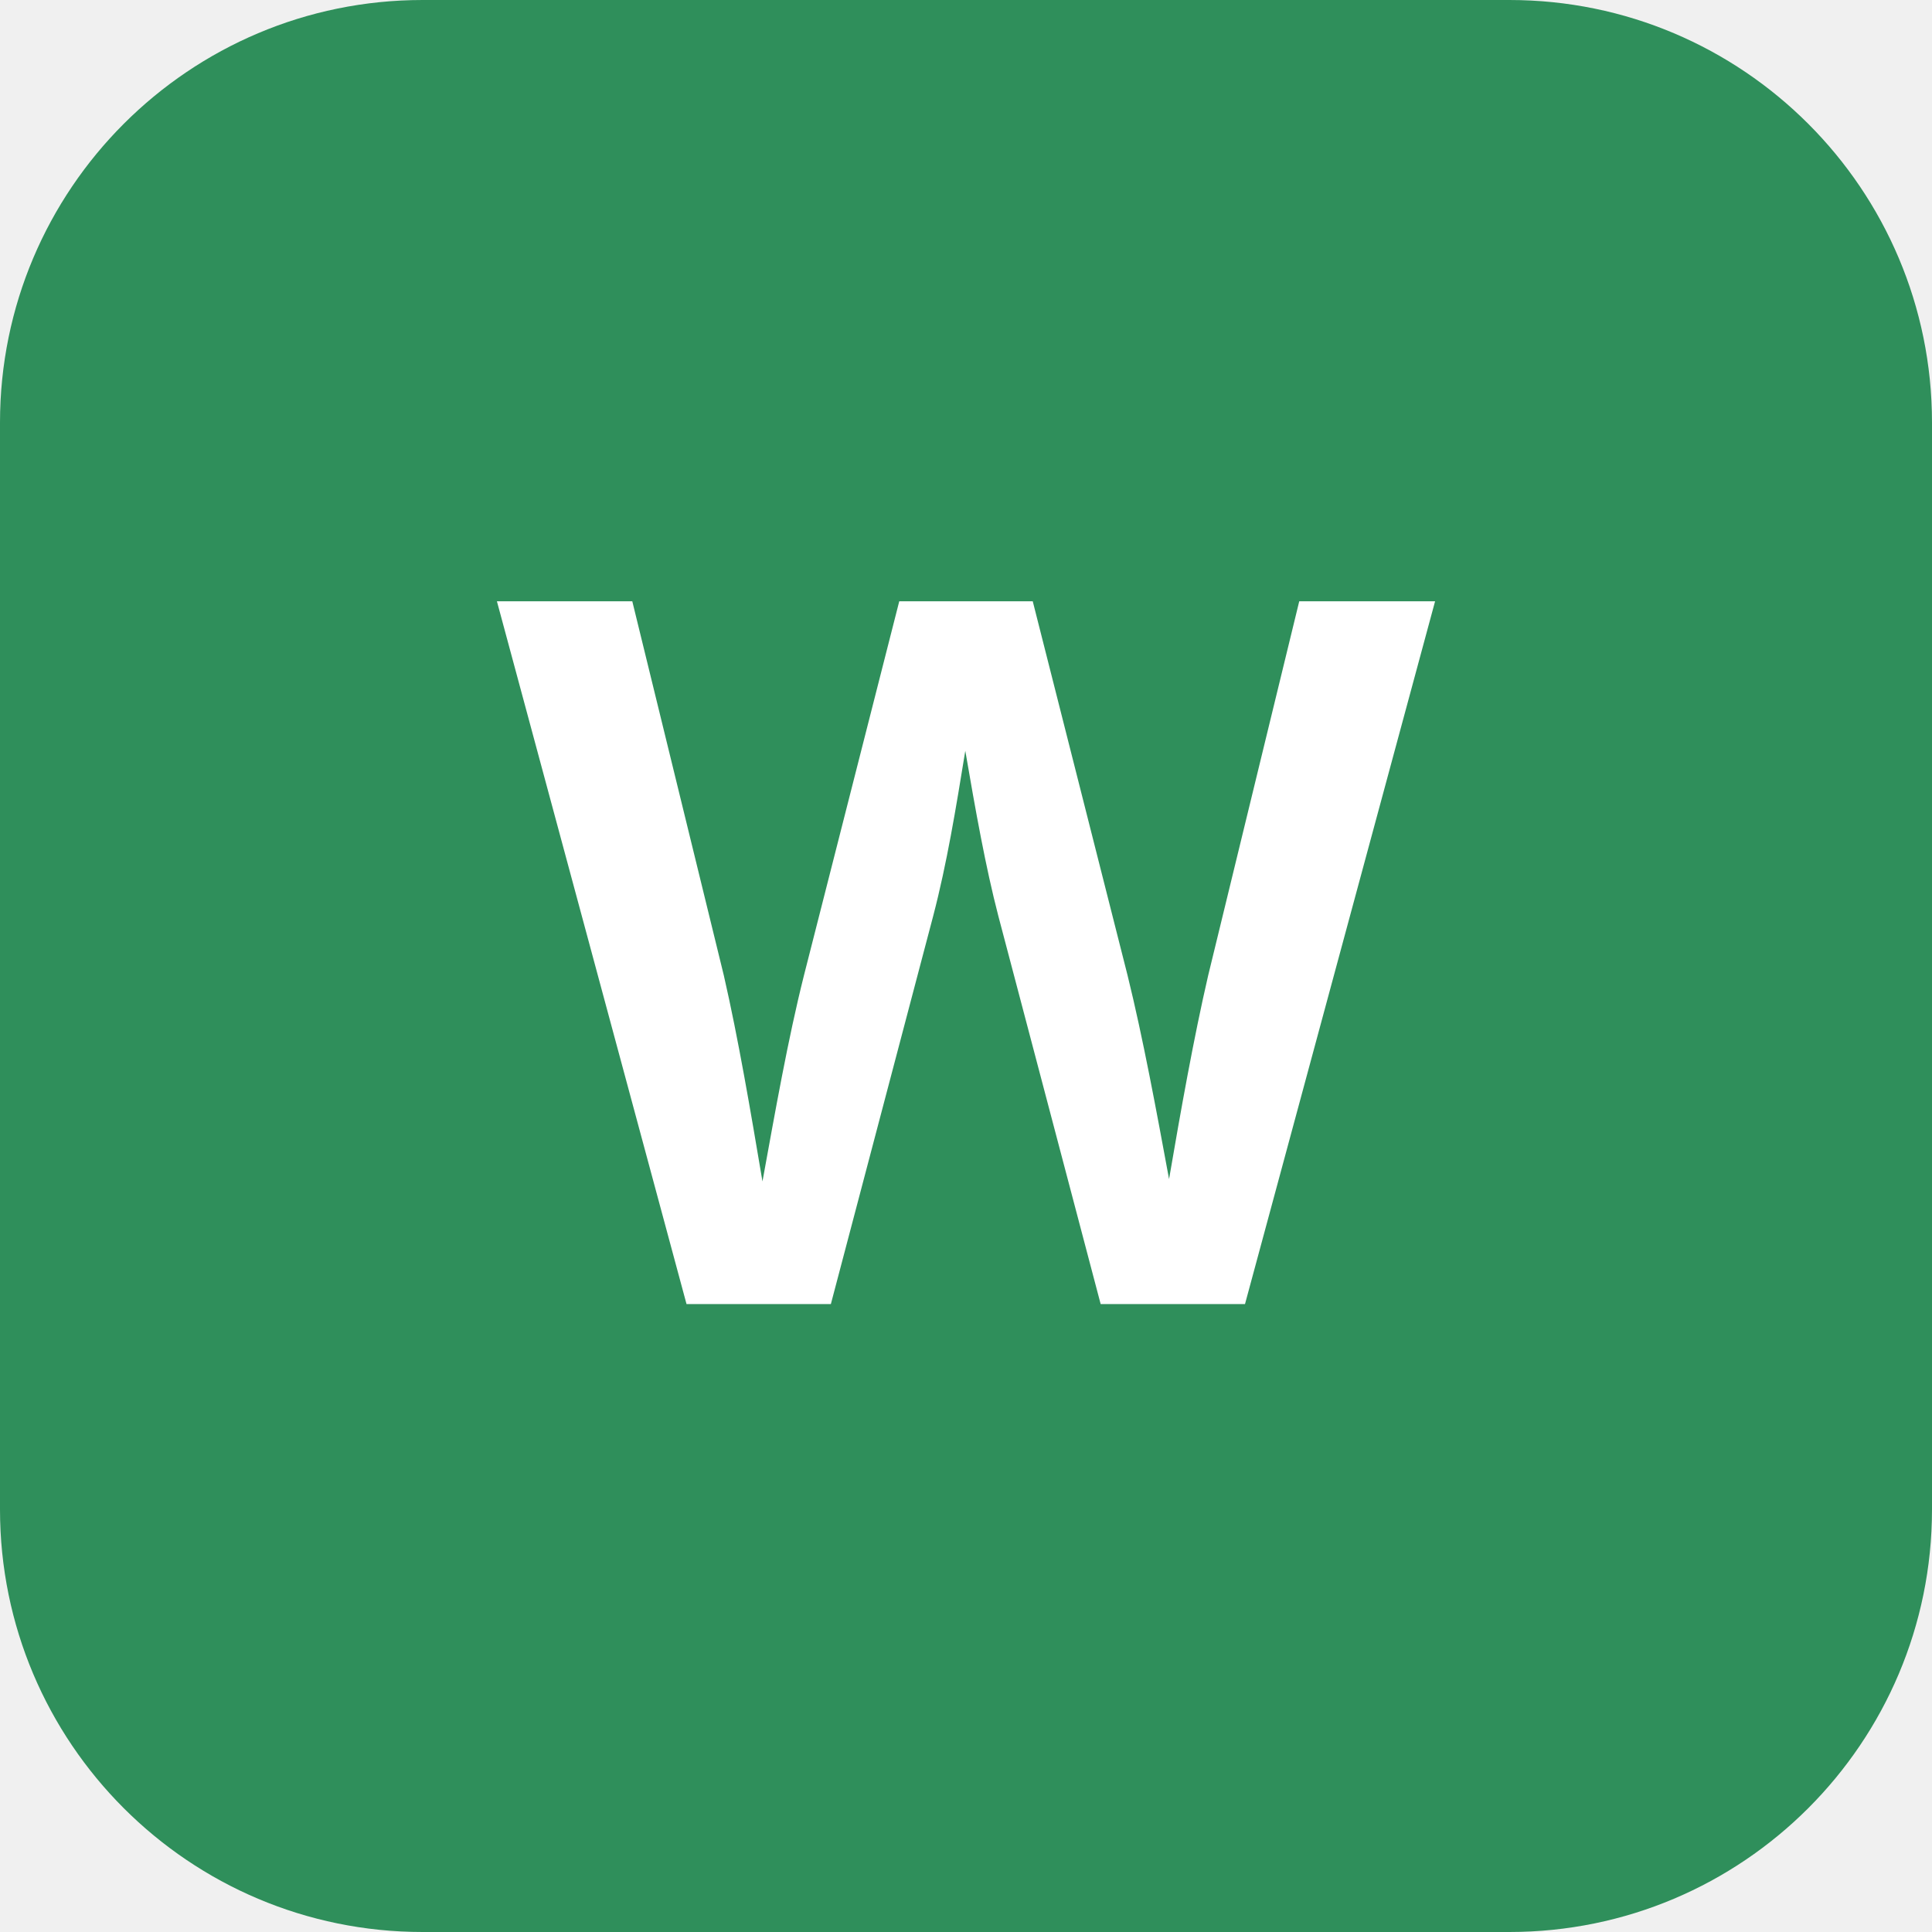
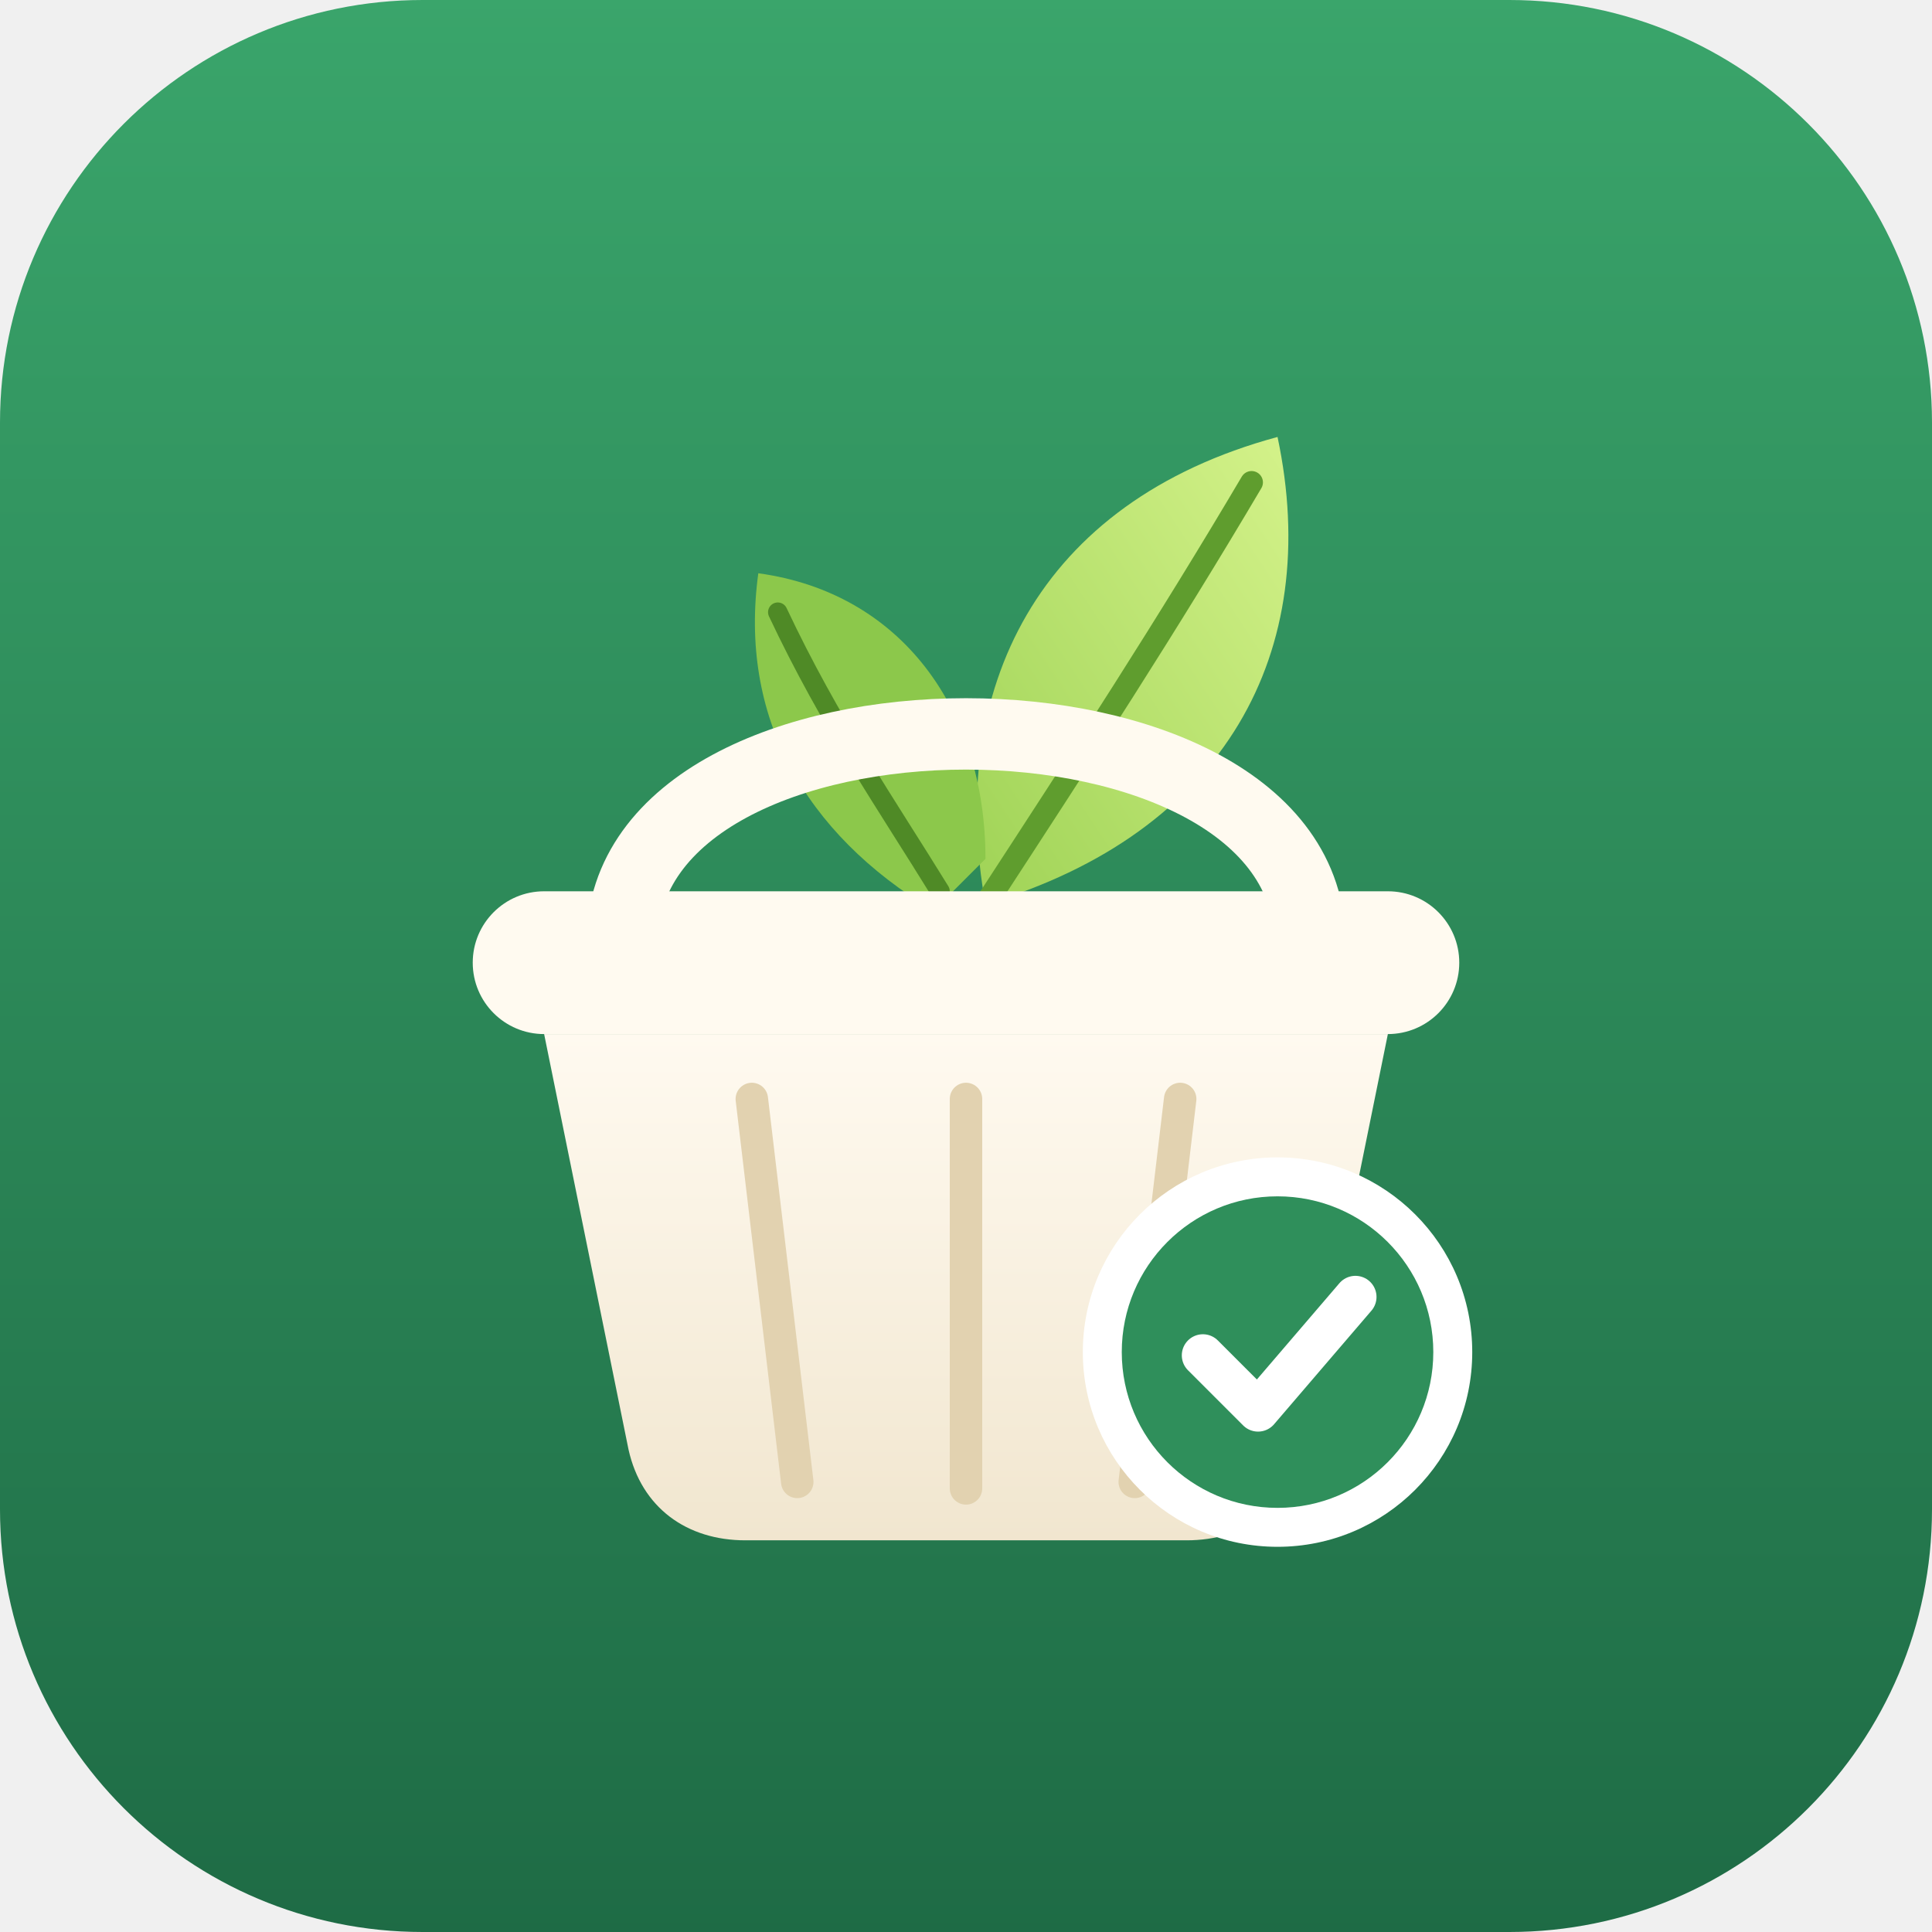
- <svg xmlns="http://www.w3.org/2000/svg" viewBox="0 0 64 64">
-   <rect width="64" height="64" rx="14" fill="#2f8f5b" />
-   <text x="32" y="32" dy="0.35em" text-anchor="middle" font-family="ui-sans-serif, system-ui, -apple-system, sans-serif" font-size="32" font-weight="600" fill="#ffffff">W</text>
+ <svg xmlns="http://www.w3.org/2000/svg" viewBox="0 0 512 512">
+   <defs>
+     <linearGradient id="bg" x1="0" y1="0" x2="0" y2="1">
+       <stop offset="0" stop-color="#3aa56b" />
+       <stop offset="1" stop-color="#1e6b45" />
+     </linearGradient>
+     <linearGradient id="leaf" x1="0" y1="1" x2="1" y2="0">
+       <stop offset="0" stop-color="#9fd356" />
+       <stop offset="1" stop-color="#d4f28a" />
+     </linearGradient>
+     <linearGradient id="basket" x1="0" y1="0" x2="0" y2="1">
+       <stop offset="0" stop-color="#fffaf0" />
+       <stop offset="1" stop-color="#f1e6cf" />
+     </linearGradient>
+   </defs>
+   <rect width="512" height="512" rx="112" fill="url(#bg)" />
+   <g transform="translate(256 262) scale(0.86) translate(-256 -262)">
+     <path d="M262 236 C250 170 278 112 352 92 C366 158 336 214 262 236 Z" fill="url(#leaf)" />
+     <path d="M262 236 C292 190 318 150 344 106" fill="none" stroke="#5f9d2e" stroke-width="7" stroke-linecap="round" />
+     <path d="M246 238 C206 214 186 178 192 134 C236 140 262 176 262 222 Z" fill="#8cc84b" />
+     <path d="M248 232 C232 206 214 180 198 146" fill="none" stroke="#4f8a26" stroke-width="6" stroke-linecap="round" />
+     <path d="M150 248 C150 162 362 162 362 248" fill="none" stroke="#fffaf0" stroke-width="22" stroke-linecap="round" />
+     <rect x="104" y="232" width="304" height="44" rx="22" fill="#fffaf0" />
+     <path d="M126 276 H386 L360 404 C356 422 342 432 324 432 H188 C170 432 156 422 152 404 Z" fill="url(#basket)" />
+     <g stroke="#e2d2b0" stroke-width="10" stroke-linecap="round">
+       <path d="M190 296 L204 414" />
+       <path d="M256 296 V416" />
+       <path d="M322 296 L308 414" />
+     </g>
+     <circle cx="352" cy="374" r="60" fill="#ffffff" />
+     <circle cx="352" cy="374" r="48" fill="#2f8f5b" />
+     <path d="M329 375 L346 392 L376 357" fill="none" stroke="#ffffff" stroke-width="13" stroke-linecap="round" stroke-linejoin="round" />
+   </g>
</svg>
